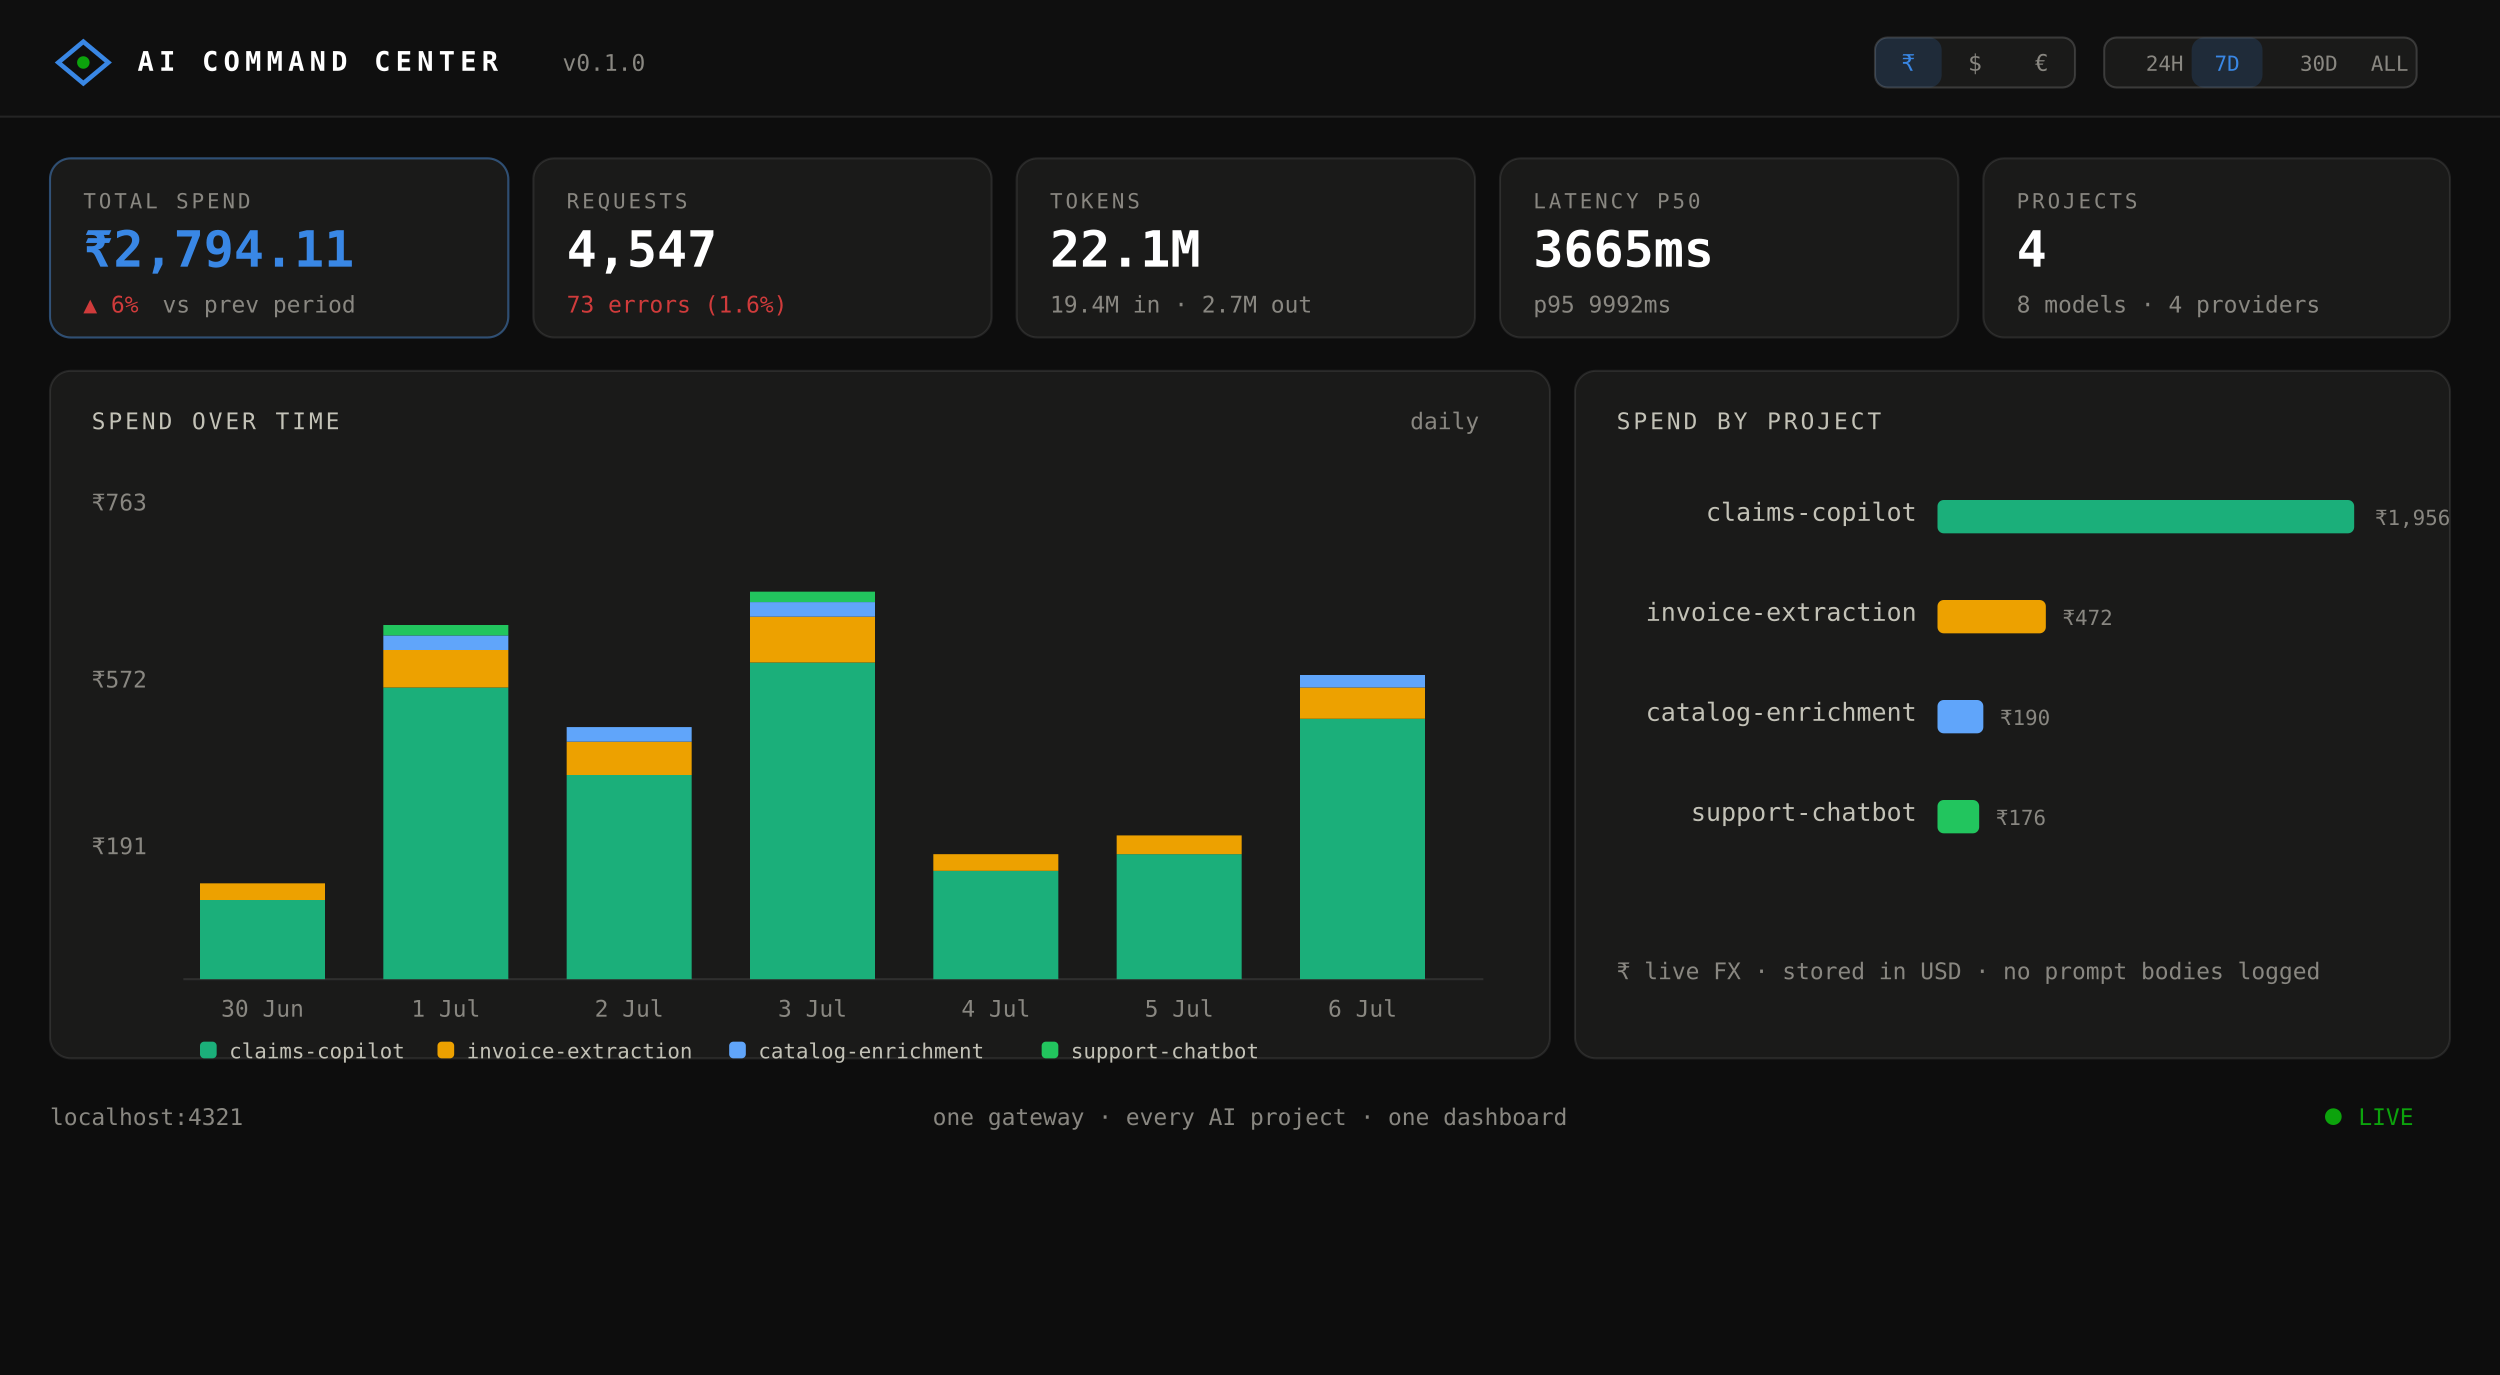
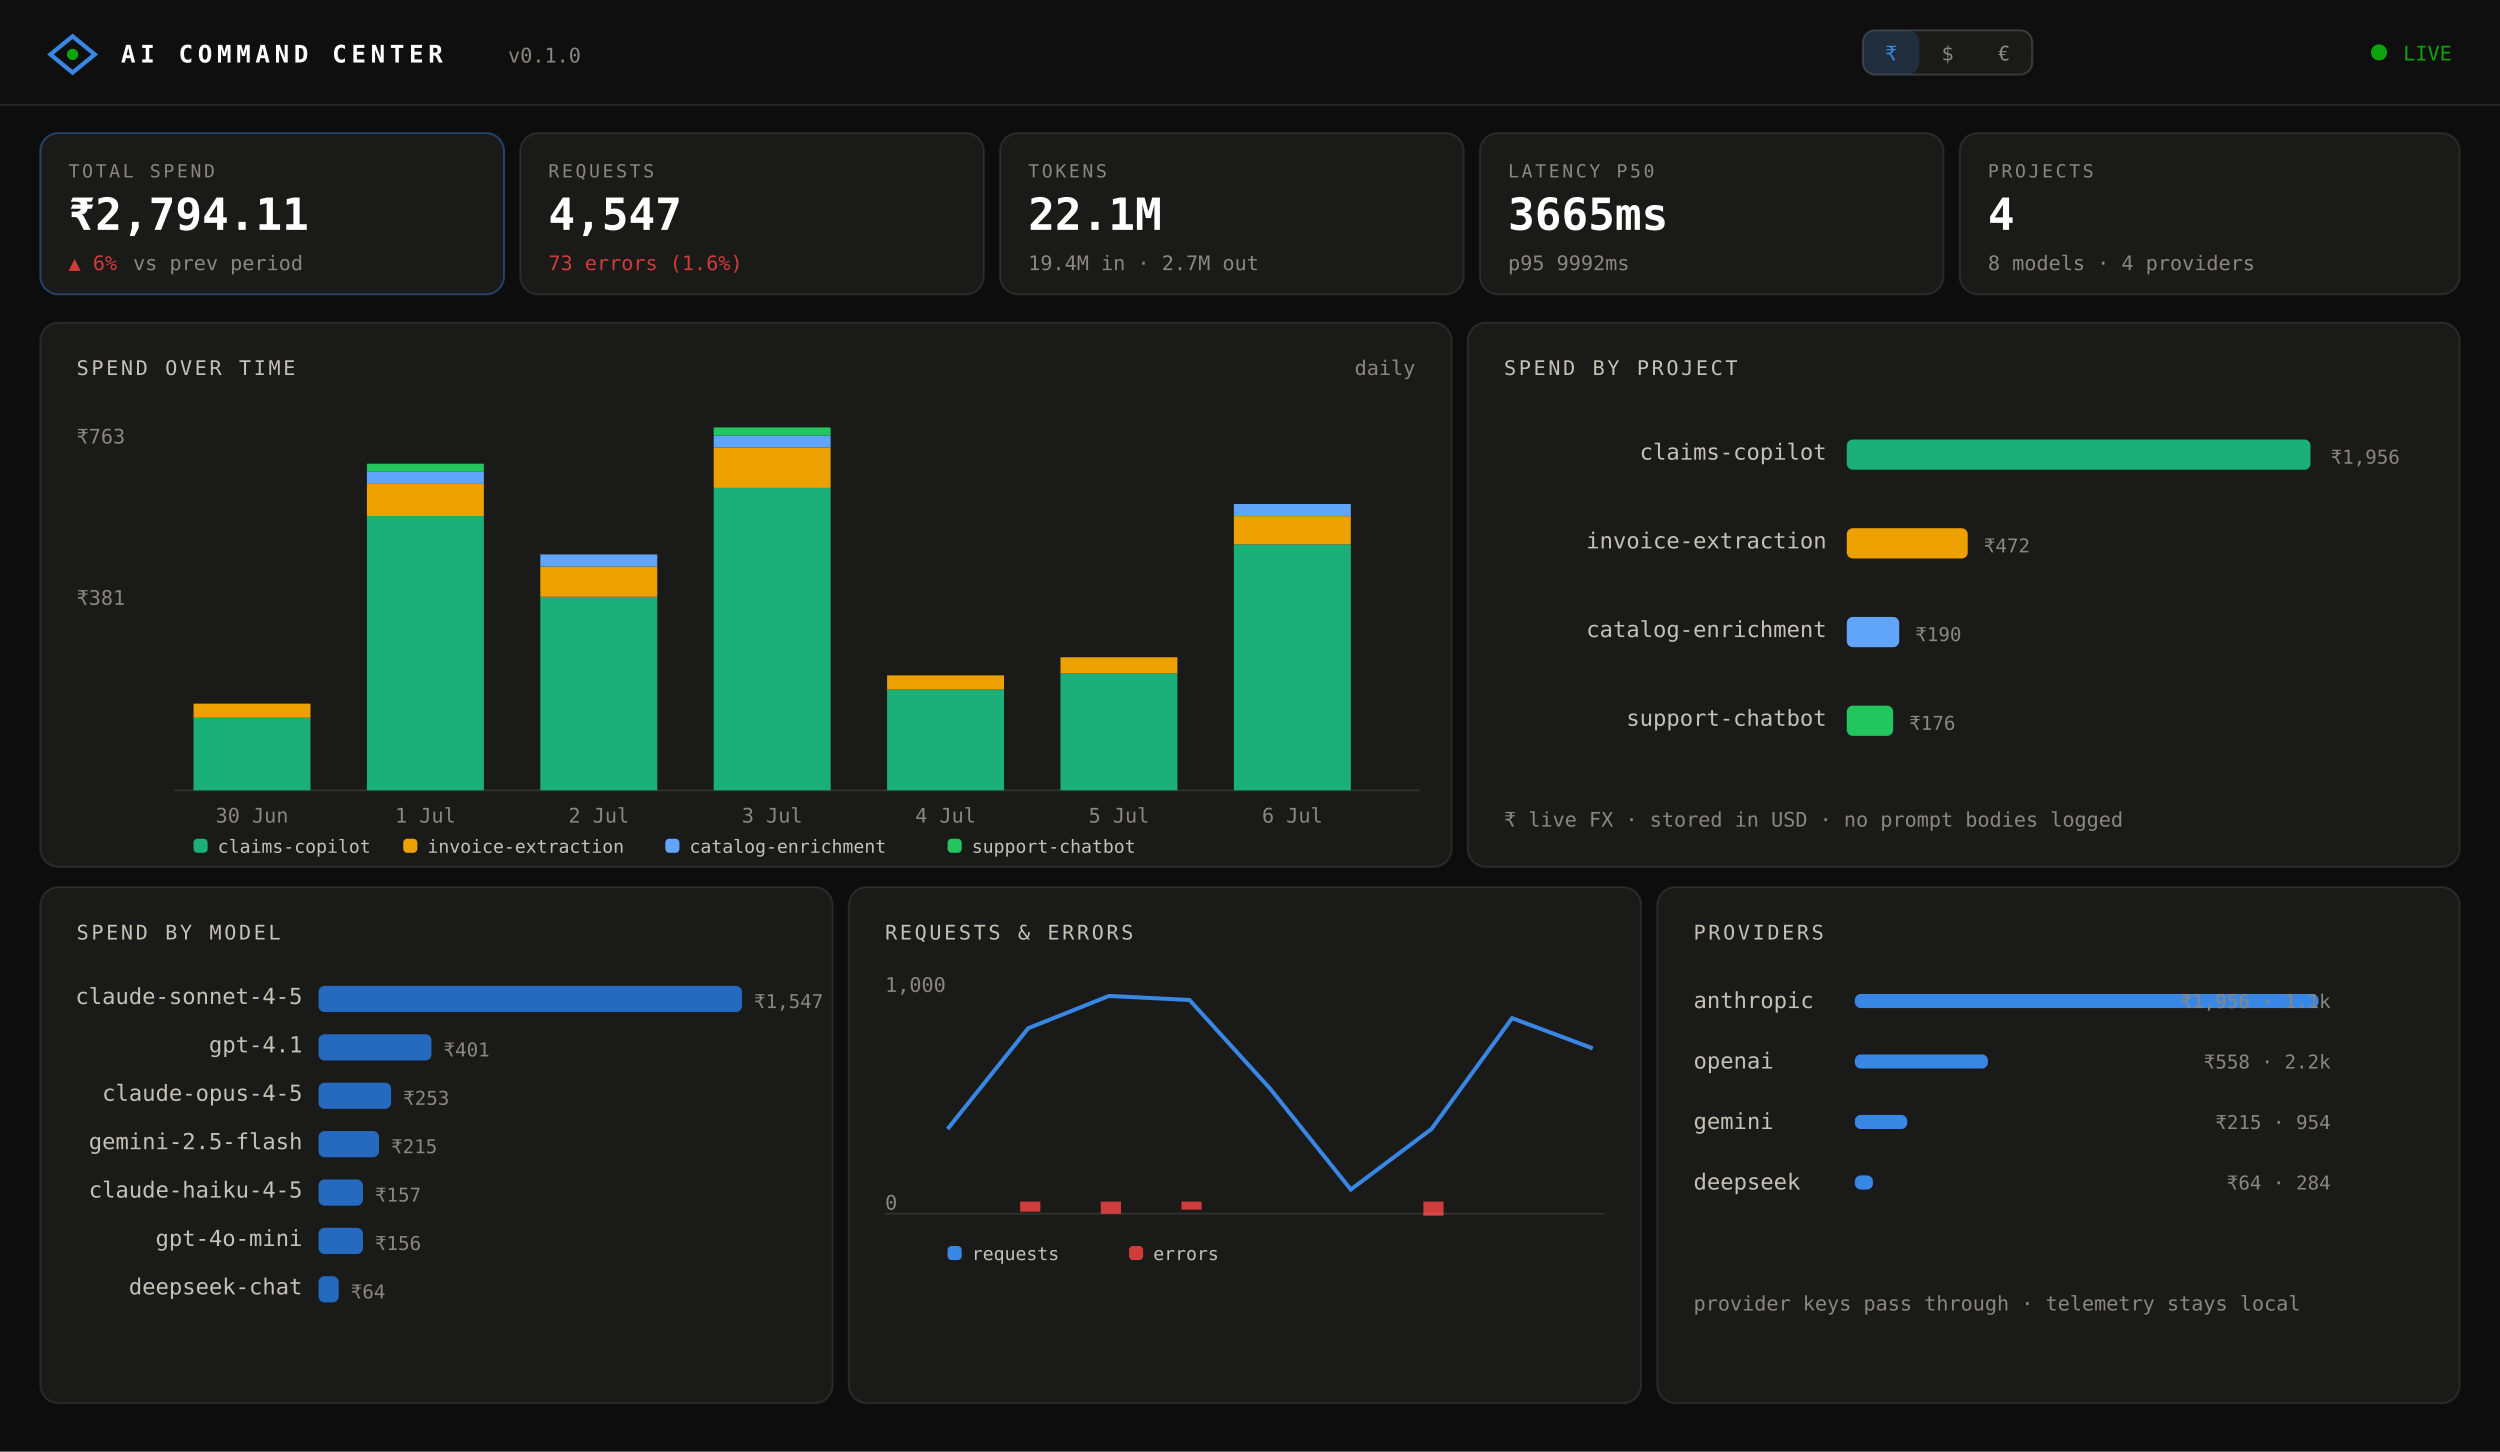
- <svg xmlns="http://www.w3.org/2000/svg" viewBox="0 0 1200 660" font-family="ui-monospace, 'SF Mono', Menlo, monospace" role="img" aria-label="AI Command Center dashboard: total spend, requests, tokens, latency, spend over time, and spend by project">
+ <svg xmlns="http://www.w3.org/2000/svg" viewBox="0 0 1240 720" font-family="ui-monospace, 'SF Mono', Menlo, monospace" role="img" aria-label="AI Command Center dashboard — spend, requests, tokens, latency tiles; spend over time stacked by project; spend by project; spend by model; requests and errors; providers">
  <defs>
    <style>
-       .lbl { fill:#898781; font-size:10px; letter-spacing:1.4px; }
-       .val { fill:#ffffff; font-size:24px; font-weight:600; }
-       .accent { fill:#3987e5; }
-       .sub { fill:#898781; font-size:11px; }
-       .card { fill:#1a1a19; stroke:rgba(255,255,255,0.09); }
-       .hd { fill:#c3c2b7; font-size:11px; letter-spacing:1.4px; }
+       .lbl{fill:#898781;font-size:9px;letter-spacing:1.3px}
+       .val{fill:#fff;font-size:22px;font-weight:600}
+       .sub{fill:#898781;font-size:10px}
+       .hd{fill:#c3c2b7;font-size:10px;letter-spacing:1.3px}
+       .rowlbl{fill:#c3c2b7;font-size:11px}
+       .amt{fill:#898781;font-size:9.5px}
    </style>
  </defs>
-   <rect width="1200" height="660" fill="#0d0d0d" />
-   <rect x="0" y="0" width="1200" height="56" fill="#0f0f0f" />
-   <line x1="0" y1="56" x2="1200" y2="56" stroke="rgba(255,255,255,0.09)" />
-   <path d="M40 20 52 30 40 40 28 30Z" fill="none" stroke="#3987e5" stroke-width="2.2" />
-   <circle cx="40" cy="30" r="3" fill="#0ca30c" />
-   <text x="66" y="34" fill="#ffffff" font-size="13" font-weight="700" letter-spacing="2.5">AI COMMAND CENTER</text>
-   <text x="270" y="34" class="sub">v0.1.0</text>
-   <rect x="900" y="18" width="96" height="24" rx="6" fill="#1a1a19" stroke="rgba(255,255,255,0.16)" />
-   <rect x="900" y="18" width="32" height="24" rx="6" fill="rgba(57,135,229,0.16)" />
-   <text x="916" y="34" fill="#3987e5" font-size="11" text-anchor="middle">₹</text>
-   <text x="948" y="34" fill="#898781" font-size="11" text-anchor="middle">$</text>
-   <text x="980" y="34" fill="#898781" font-size="11" text-anchor="middle">€</text>
-   <rect x="1010" y="18" width="150" height="24" rx="6" fill="#1a1a19" stroke="rgba(255,255,255,0.16)" />
-   <text x="1030" y="34" fill="#898781" font-size="10">24H</text>
-   <rect x="1052" y="18" width="34" height="24" rx="6" fill="rgba(57,135,229,0.16)" />
-   <text x="1069" y="34" fill="#3987e5" font-size="10" text-anchor="middle">7D</text>
-   <text x="1104" y="34" fill="#898781" font-size="10">30D</text>
-   <text x="1138" y="34" fill="#898781" font-size="10">ALL</text>
+   <rect width="1240" height="720" fill="#0d0d0d" />
+   <rect width="1240" height="52" fill="#0f0f0f" />
+   <line x1="0" y1="52" x2="1240" y2="52" stroke="rgba(255,255,255,.09)" />
+   <path d="M36 18 47 27 36 36 25 27Z" fill="none" stroke="#3987e5" stroke-width="2.1" />
+   <circle cx="36" cy="27" r="2.8" fill="#0ca30c" />
+   <text x="60" y="31" fill="#fff" font-size="12" font-weight="700" letter-spacing="2.3">AI COMMAND CENTER</text>
+   <text x="252" y="31" class="sub">v0.1.0</text>
+   <rect x="924" y="15" width="84" height="22" rx="6" fill="#1a1a19" stroke="rgba(255,255,255,.16)" />
+   <rect x="924" y="15" width="28" height="22" rx="6" fill="rgba(57,135,229,.18)" />
+   <text x="938" y="30" fill="#3987e5" font-size="10" text-anchor="middle">₹</text>
+   <text x="966" y="30" fill="#898781" font-size="10" text-anchor="middle">$</text>
+   <text x="994" y="30" fill="#898781" font-size="10" text-anchor="middle">€</text>
+   <circle cx="1180" cy="26" r="4" fill="#0ca30c" />
+   <text x="1192" y="30" fill="#0ca30c" font-size="10">LIVE</text>
  <g>
-     <rect x="24" y="76" width="220" height="86" rx="10" class="card" stroke-width="1" />
-     <rect x="24" y="76" width="220" height="86" rx="10" fill="none" stroke="rgba(57,135,229,0.4)" />
-     <text x="40" y="100" class="lbl">TOTAL SPEND</text>
-     <text x="40" y="128" class="val accent">₹2,794.11</text>
-     <text x="40" y="150" fill="#d03b3b" font-size="11">▲ 6% </text>
-     <text x="78" y="150" class="sub">vs prev period</text>
-     <rect x="256" y="76" width="220" height="86" rx="10" class="card" stroke-width="1" />
-     <text x="272" y="100" class="lbl">REQUESTS</text>
-     <text x="272" y="128" class="val">4,547</text>
-     <text x="272" y="150" fill="#d03b3b" font-size="11">73 errors (1.6%)</text>
-     <rect x="488" y="76" width="220" height="86" rx="10" class="card" stroke-width="1" />
-     <text x="504" y="100" class="lbl">TOKENS</text>
-     <text x="504" y="128" class="val">22.1M</text>
-     <text x="504" y="150" class="sub">19.4M in · 2.7M out</text>
-     <rect x="720" y="76" width="220" height="86" rx="10" class="card" stroke-width="1" />
-     <text x="736" y="100" class="lbl">LATENCY P50</text>
-     <text x="736" y="128" class="val">3665ms</text>
-     <text x="736" y="150" class="sub">p95 9992ms</text>
-     <rect x="952" y="76" width="224" height="86" rx="10" class="card" stroke-width="1" />
-     <text x="968" y="100" class="lbl">PROJECTS</text>
-     <text x="968" y="128" class="val">4</text>
-     <text x="968" y="150" class="sub">8 models · 4 providers</text>
+     <rect x="20" y="66" width="230" height="80" rx="9" fill="#1a1a19" stroke="rgba(57,135,229,.4)" />
+     <text x="34" y="88" class="lbl">TOTAL SPEND</text>
+     <text x="34" y="114" class="val" fill="#3987e5">₹2,794.11</text>
+     <text x="34" y="134" fill="#d03b3b" font-size="10">▲ 6% </text>
+     <text x="66" y="134" class="sub">vs prev period</text>
+     <rect x="258" y="66" width="230" height="80" rx="9" fill="#1a1a19" stroke="rgba(255,255,255,.09)" />
+     <text x="272" y="88" class="lbl">REQUESTS</text>
+     <text x="272" y="114" class="val">4,547</text>
+     <text x="272" y="134" fill="#d03b3b" font-size="10">73 errors (1.6%)</text>
+     <rect x="496" y="66" width="230" height="80" rx="9" fill="#1a1a19" stroke="rgba(255,255,255,.09)" />
+     <text x="510" y="88" class="lbl">TOKENS</text>
+     <text x="510" y="114" class="val">22.1M</text>
+     <text x="510" y="134" class="sub">19.4M in · 2.7M out</text>
+     <rect x="734" y="66" width="230" height="80" rx="9" fill="#1a1a19" stroke="rgba(255,255,255,.09)" />
+     <text x="748" y="88" class="lbl">LATENCY P50</text>
+     <text x="748" y="114" class="val">3665ms</text>
+     <text x="748" y="134" class="sub">p95 9992ms</text>
+     <rect x="972" y="66" width="248" height="80" rx="9" fill="#1a1a19" stroke="rgba(255,255,255,.09)" />
+     <text x="986" y="88" class="lbl">PROJECTS</text>
+     <text x="986" y="114" class="val">4</text>
+     <text x="986" y="134" class="sub">8 models · 4 providers</text>
  </g>
-   <rect x="24" y="178" width="720" height="330" rx="10" class="card" stroke-width="1" />
-   <text x="44" y="206" class="hd">SPEND OVER TIME</text>
-   <text x="710" y="206" class="sub" text-anchor="end">daily</text>
-   <line x1="88" y1="470" x2="712" y2="470" stroke="rgba(255,255,255,0.09)" />
-   <text x="44" y="245" class="sub" font-size="9">₹763</text>
-   <text x="44" y="330" class="sub" font-size="9">₹572</text>
-   <text x="44" y="410" class="sub" font-size="9">₹191</text>
+   <rect x="20" y="160" width="700" height="270" rx="9" fill="#1a1a19" stroke="rgba(255,255,255,.09)" />
+   <text x="38" y="186" class="hd">SPEND OVER TIME</text>
+   <text x="702" y="186" class="sub" text-anchor="end">daily</text>
+   <line x1="86" y1="392" x2="704" y2="392" stroke="rgba(255,255,255,.09)" />
+   <text x="38" y="220" class="sub" font-size="8">₹763</text>
+   <text x="38" y="300" class="sub" font-size="8">₹381</text>
  <g>
-     <rect x="96" y="432" width="60" height="38" fill="#1baf7a" />
-     <rect x="96" y="424" width="60" height="8" fill="#eda100" />
-     <text x="126" y="488" class="sub" font-size="9" text-anchor="middle">30 Jun</text>
-     <rect x="184" y="330" width="60" height="140" fill="#1baf7a" />
-     <rect x="184" y="312" width="60" height="18" fill="#eda100" />
-     <rect x="184" y="305" width="60" height="7" fill="#60a5fa" />
-     <rect x="184" y="300" width="60" height="5" fill="#22c55e" />
-     <text x="214" y="488" class="sub" font-size="9" text-anchor="middle">1 Jul</text>
-     <rect x="272" y="372" width="60" height="98" fill="#1baf7a" />
-     <rect x="272" y="356" width="60" height="16" fill="#eda100" />
-     <rect x="272" y="349" width="60" height="7" fill="#60a5fa" />
-     <text x="302" y="488" class="sub" font-size="9" text-anchor="middle">2 Jul</text>
-     <rect x="360" y="318" width="60" height="152" fill="#1baf7a" />
-     <rect x="360" y="296" width="60" height="22" fill="#eda100" />
-     <rect x="360" y="289" width="60" height="7" fill="#60a5fa" />
-     <rect x="360" y="284" width="60" height="5" fill="#22c55e" />
-     <text x="390" y="488" class="sub" font-size="9" text-anchor="middle">3 Jul</text>
-     <rect x="448" y="418" width="60" height="52" fill="#1baf7a" />
-     <rect x="448" y="410" width="60" height="8" fill="#eda100" />
-     <text x="478" y="488" class="sub" font-size="9" text-anchor="middle">4 Jul</text>
-     <rect x="536" y="410" width="60" height="60" fill="#1baf7a" />
-     <rect x="536" y="401" width="60" height="9" fill="#eda100" />
-     <text x="566" y="488" class="sub" font-size="9" text-anchor="middle">5 Jul</text>
-     <rect x="624" y="345" width="60" height="125" fill="#1baf7a" />
-     <rect x="624" y="330" width="60" height="15" fill="#eda100" />
-     <rect x="624" y="324" width="60" height="6" fill="#60a5fa" />
-     <text x="654" y="488" class="sub" font-size="9" text-anchor="middle">6 Jul</text>
+     <rect x="96" y="356" width="58" height="36" fill="#1baf7a" />
+     <rect x="96" y="349" width="58" height="7" fill="#eda100" />
+     <text x="125" y="408" class="sub" font-size="8" text-anchor="middle">30 Jun</text>
+     <rect x="182" y="256" width="58" height="136" fill="#1baf7a" />
+     <rect x="182" y="240" width="58" height="16" fill="#eda100" />
+     <rect x="182" y="234" width="58" height="6" fill="#60a5fa" />
+     <rect x="182" y="230" width="58" height="4" fill="#22c55e" />
+     <text x="211" y="408" class="sub" font-size="8" text-anchor="middle">1 Jul</text>
+     <rect x="268" y="296" width="58" height="96" fill="#1baf7a" />
+     <rect x="268" y="281" width="58" height="15" fill="#eda100" />
+     <rect x="268" y="275" width="58" height="6" fill="#60a5fa" />
+     <text x="297" y="408" class="sub" font-size="8" text-anchor="middle">2 Jul</text>
+     <rect x="354" y="242" width="58" height="150" fill="#1baf7a" />
+     <rect x="354" y="222" width="58" height="20" fill="#eda100" />
+     <rect x="354" y="216" width="58" height="6" fill="#60a5fa" />
+     <rect x="354" y="212" width="58" height="4" fill="#22c55e" />
+     <text x="383" y="408" class="sub" font-size="8" text-anchor="middle">3 Jul</text>
+     <rect x="440" y="342" width="58" height="50" fill="#1baf7a" />
+     <rect x="440" y="335" width="58" height="7" fill="#eda100" />
+     <text x="469" y="408" class="sub" font-size="8" text-anchor="middle">4 Jul</text>
+     <rect x="526" y="334" width="58" height="58" fill="#1baf7a" />
+     <rect x="526" y="326" width="58" height="8" fill="#eda100" />
+     <text x="555" y="408" class="sub" font-size="8" text-anchor="middle">5 Jul</text>
+     <rect x="612" y="270" width="58" height="122" fill="#1baf7a" />
+     <rect x="612" y="256" width="58" height="14" fill="#eda100" />
+     <rect x="612" y="250" width="58" height="6" fill="#60a5fa" />
+     <text x="641" y="408" class="sub" font-size="8" text-anchor="middle">6 Jul</text>
  </g>
-   <g font-size="10" fill="#c3c2b7">
-     <rect x="96" y="500" width="8" height="8" rx="2" fill="#1baf7a" />
-     <text x="110" y="508">claims-copilot</text>
-     <rect x="210" y="500" width="8" height="8" rx="2" fill="#eda100" />
-     <text x="224" y="508">invoice-extraction</text>
-     <rect x="350" y="500" width="8" height="8" rx="2" fill="#60a5fa" />
-     <text x="364" y="508">catalog-enrichment</text>
-     <rect x="500" y="500" width="8" height="8" rx="2" fill="#22c55e" />
-     <text x="514" y="508">support-chatbot</text>
+   <g font-size="9" fill="#c3c2b7">
+     <rect x="96" y="416" width="7" height="7" rx="2" fill="#1baf7a" />
+     <text x="108" y="423">claims-copilot</text>
+     <rect x="200" y="416" width="7" height="7" rx="2" fill="#eda100" />
+     <text x="212" y="423">invoice-extraction</text>
+     <rect x="330" y="416" width="7" height="7" rx="2" fill="#60a5fa" />
+     <text x="342" y="423">catalog-enrichment</text>
+     <rect x="470" y="416" width="7" height="7" rx="2" fill="#22c55e" />
+     <text x="482" y="423">support-chatbot</text>
  </g>
-   <rect x="756" y="178" width="420" height="330" rx="10" class="card" stroke-width="1" />
-   <text x="776" y="206" class="hd">SPEND BY PROJECT</text>
-   <g font-size="12">
-     <text x="920" y="250" fill="#c3c2b7" text-anchor="end">claims-copilot</text>
-     <rect x="930" y="240" width="200" height="16" rx="3" fill="#1baf7a" />
-     <text x="1140" y="252" fill="#898781" font-size="10">₹1,956</text>
-     <text x="920" y="298" fill="#c3c2b7" text-anchor="end">invoice-extraction</text>
-     <rect x="930" y="288" width="52" height="16" rx="3" fill="#eda100" />
-     <text x="990" y="300" fill="#898781" font-size="10">₹472</text>
-     <text x="920" y="346" fill="#c3c2b7" text-anchor="end">catalog-enrichment</text>
-     <rect x="930" y="336" width="22" height="16" rx="3" fill="#60a5fa" />
-     <text x="960" y="348" fill="#898781" font-size="10">₹190</text>
-     <text x="920" y="394" fill="#c3c2b7" text-anchor="end">support-chatbot</text>
-     <rect x="930" y="384" width="20" height="16" rx="3" fill="#22c55e" />
-     <text x="958" y="396" fill="#898781" font-size="10">₹176</text>
+   <rect x="728" y="160" width="492" height="270" rx="9" fill="#1a1a19" stroke="rgba(255,255,255,.09)" />
+   <text x="746" y="186" class="hd">SPEND BY PROJECT</text>
+   <g>
+     <text x="906" y="228" class="rowlbl" text-anchor="end">claims-copilot</text>
+     <rect x="916" y="218" width="230" height="15" rx="3" fill="#1baf7a" />
+     <text x="1156" y="230" class="amt">₹1,956</text>
+     <text x="906" y="272" class="rowlbl" text-anchor="end">invoice-extraction</text>
+     <rect x="916" y="262" width="60" height="15" rx="3" fill="#eda100" />
+     <text x="984" y="274" class="amt">₹472</text>
+     <text x="906" y="316" class="rowlbl" text-anchor="end">catalog-enrichment</text>
+     <rect x="916" y="306" width="26" height="15" rx="3" fill="#60a5fa" />
+     <text x="950" y="318" class="amt">₹190</text>
+     <text x="906" y="360" class="rowlbl" text-anchor="end">support-chatbot</text>
+     <rect x="916" y="350" width="23" height="15" rx="3" fill="#22c55e" />
+     <text x="947" y="362" class="amt">₹176</text>
  </g>
-   <text x="776" y="470" class="sub" font-size="10">₹ live FX · stored in USD · no prompt bodies logged</text>
-   <text x="24" y="540" class="sub">localhost:4321</text>
-   <text x="600" y="540" class="sub" text-anchor="middle">one gateway · every AI project · one dashboard</text>
-   <circle cx="1120" cy="536" r="4" fill="#0ca30c" />
-   <text x="1132" y="540" fill="#0ca30c" font-size="11">LIVE</text>
+   <text x="746" y="410" class="sub">₹ live FX · stored in USD · no prompt bodies logged</text>
+   <rect x="20" y="440" width="393" height="256" rx="9" fill="#1a1a19" stroke="rgba(255,255,255,.09)" />
+   <text x="38" y="466" class="hd">SPEND BY MODEL</text>
+   <g font-size="10">
+     <text x="150" y="498" class="rowlbl" text-anchor="end">claude-sonnet-4-5</text>
+     <rect x="158" y="489" width="210" height="13" rx="3" fill="#256abf" />
+     <text x="374" y="500" class="amt">₹1,547</text>
+     <text x="150" y="522" class="rowlbl" text-anchor="end">gpt-4.1</text>
+     <rect x="158" y="513" width="56" height="13" rx="3" fill="#256abf" />
+     <text x="220" y="524" class="amt">₹401</text>
+     <text x="150" y="546" class="rowlbl" text-anchor="end">claude-opus-4-5</text>
+     <rect x="158" y="537" width="36" height="13" rx="3" fill="#256abf" />
+     <text x="200" y="548" class="amt">₹253</text>
+     <text x="150" y="570" class="rowlbl" text-anchor="end">gemini-2.5-flash</text>
+     <rect x="158" y="561" width="30" height="13" rx="3" fill="#256abf" />
+     <text x="194" y="572" class="amt">₹215</text>
+     <text x="150" y="594" class="rowlbl" text-anchor="end">claude-haiku-4-5</text>
+     <rect x="158" y="585" width="22" height="13" rx="3" fill="#256abf" />
+     <text x="186" y="596" class="amt">₹157</text>
+     <text x="150" y="618" class="rowlbl" text-anchor="end">gpt-4o-mini</text>
+     <rect x="158" y="609" width="22" height="13" rx="3" fill="#256abf" />
+     <text x="186" y="620" class="amt">₹156</text>
+     <text x="150" y="642" class="rowlbl" text-anchor="end">deepseek-chat</text>
+     <rect x="158" y="633" width="10" height="13" rx="3" fill="#256abf" />
+     <text x="174" y="644" class="amt">₹64</text>
+   </g>
+   <rect x="421" y="440" width="393" height="256" rx="9" fill="#1a1a19" stroke="rgba(255,255,255,.09)" />
+   <text x="439" y="466" class="hd">REQUESTS &amp; ERRORS</text>
+   <text x="439" y="492" class="sub" font-size="8">1,000</text>
+   <text x="439" y="600" class="sub" font-size="8">0</text>
+   <polyline fill="none" stroke="#3987e5" stroke-width="2" points="470,560 510,510 550,494 590,496 630,540 670,590 710,560 750,505 790,520" />
+   <g fill="#d03b3b">
+     <rect x="506" y="596" width="10" height="5" />
+     <rect x="546" y="596" width="10" height="6" />
+     <rect x="586" y="596" width="10" height="4" />
+     <rect x="706" y="596" width="10" height="7" />
+   </g>
+   <line x1="439" y1="602" x2="796" y2="602" stroke="rgba(255,255,255,.09)" />
+   <g font-size="9" fill="#c3c2b7">
+     <rect x="470" y="618" width="7" height="7" rx="2" fill="#3987e5" />
+     <text x="482" y="625">requests</text>
+     <rect x="560" y="618" width="7" height="7" rx="2" fill="#d03b3b" />
+     <text x="572" y="625">errors</text>
+   </g>
+   <rect x="822" y="440" width="398" height="256" rx="9" fill="#1a1a19" stroke="rgba(255,255,255,.09)" />
+   <text x="840" y="466" class="hd">PROVIDERS</text>
+   <g font-size="10.5">
+     <text x="840" y="500" class="rowlbl">anthropic</text>
+     <rect x="920" y="493" width="230" height="7" rx="3" fill="#3987e5" />
+     <text x="1156" y="500" class="amt" text-anchor="end">₹1,956 · 1.1k</text>
+     <text x="840" y="530" class="rowlbl">openai</text>
+     <rect x="920" y="523" width="66" height="7" rx="3" fill="#3987e5" />
+     <text x="1156" y="530" class="amt" text-anchor="end">₹558 · 2.2k</text>
+     <text x="840" y="560" class="rowlbl">gemini</text>
+     <rect x="920" y="553" width="26" height="7" rx="3" fill="#3987e5" />
+     <text x="1156" y="560" class="amt" text-anchor="end">₹215 · 954</text>
+     <text x="840" y="590" class="rowlbl">deepseek</text>
+     <rect x="920" y="583" width="9" height="7" rx="3" fill="#3987e5" />
+     <text x="1156" y="590" class="amt" text-anchor="end">₹64 · 284</text>
+   </g>
+   <text x="840" y="650" class="sub" font-size="9">provider keys pass through · telemetry stays local</text>
</svg>
